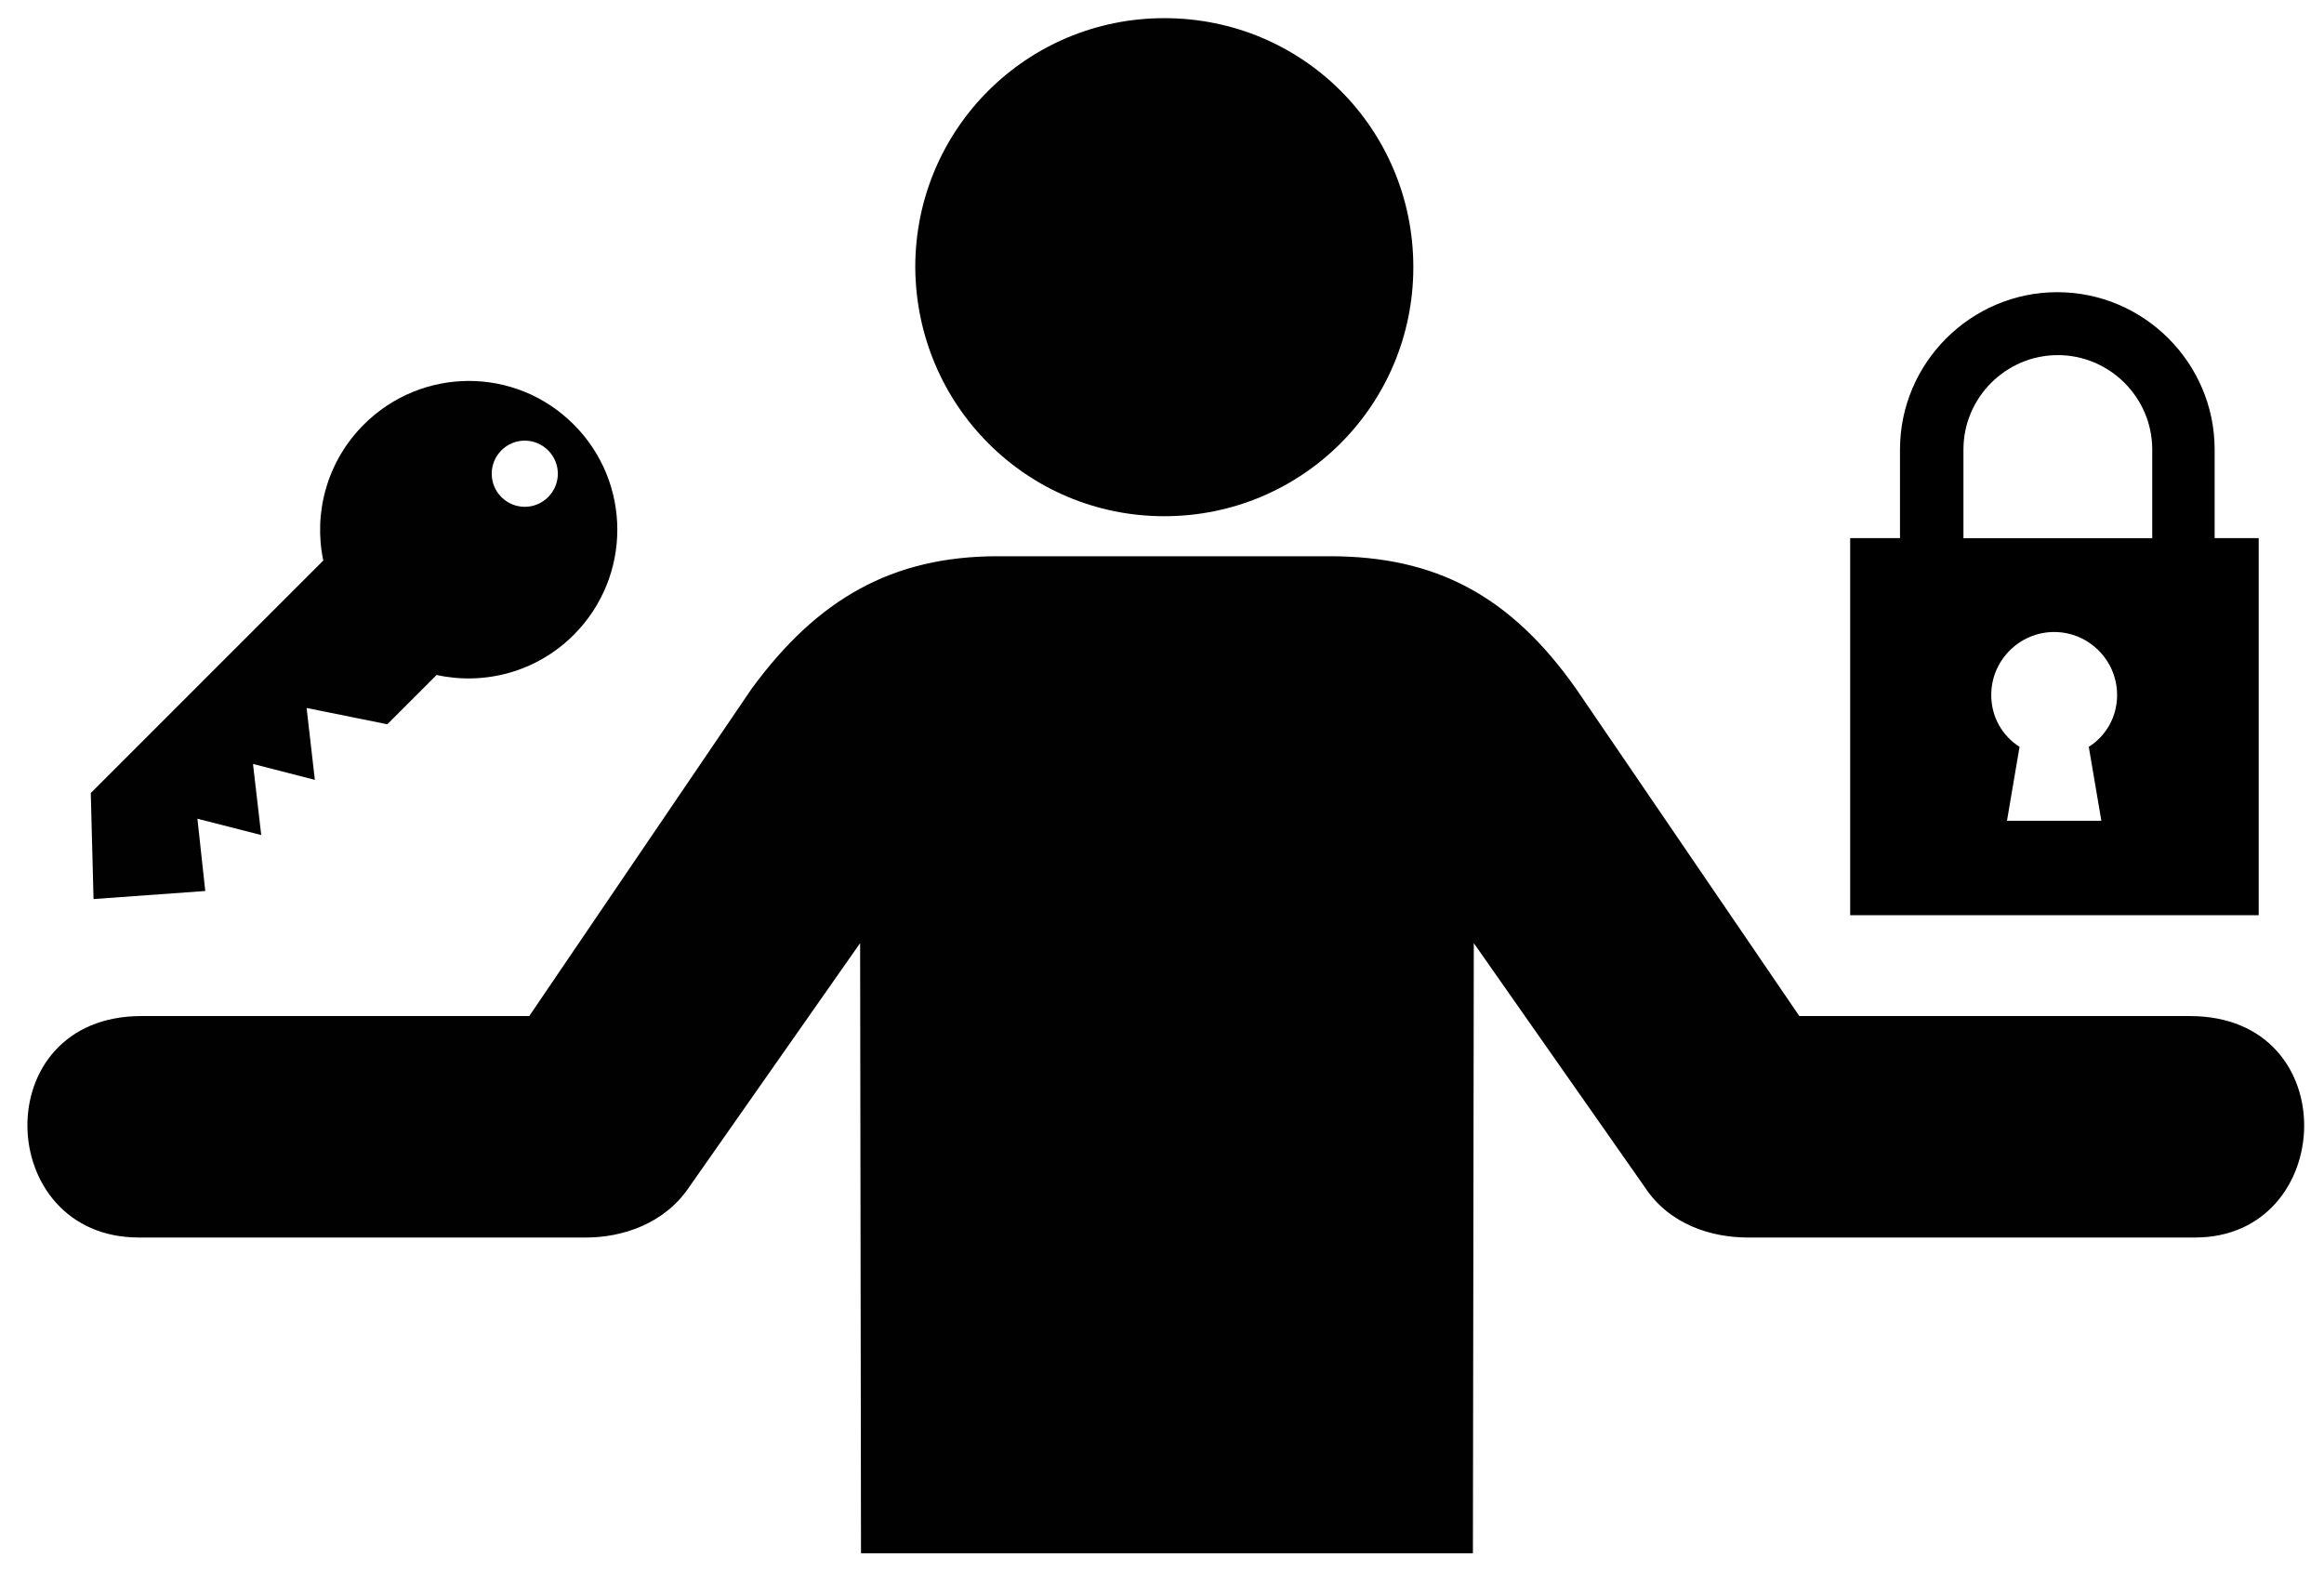
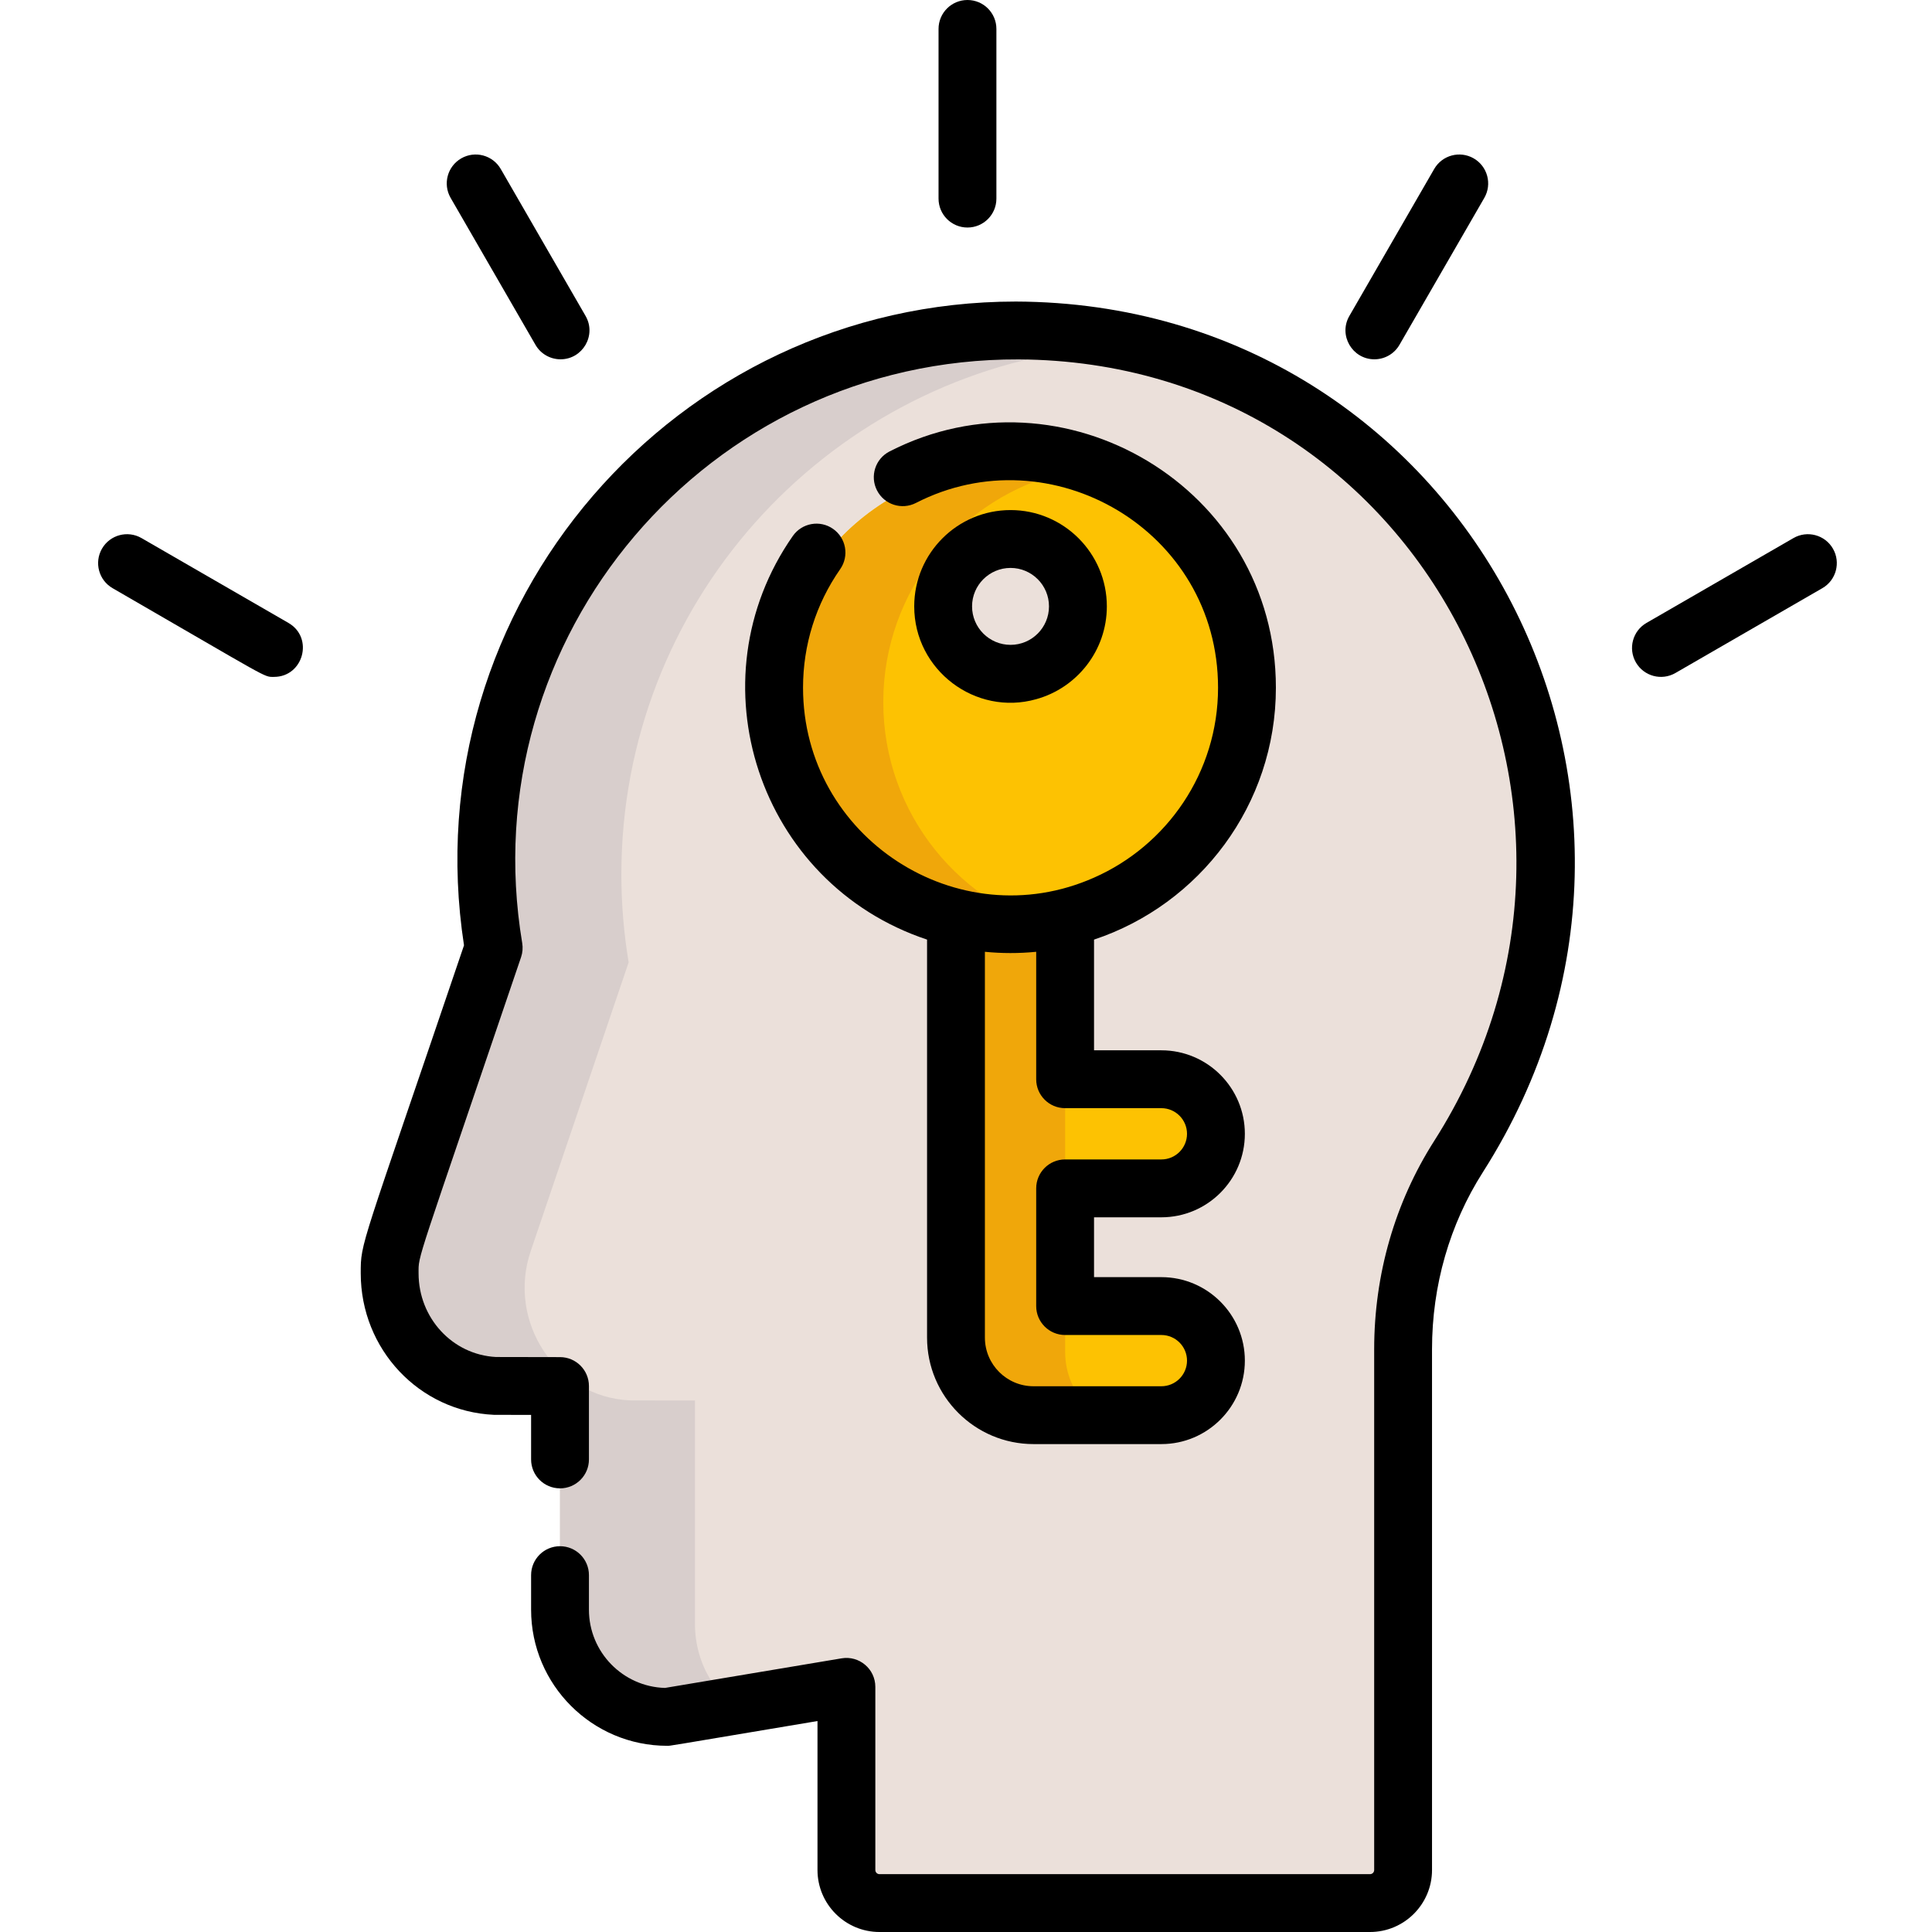
- <svg xmlns="http://www.w3.org/2000/svg" version="1.1" id="Layer_1" x="0px" y="0px" width="256px" height="173px" viewBox="0 0 256 173" enable-background="new 0 0 256 173" xml:space="preserve">
-   <path fill="#010101" d="M128.253,56.864c15.186,0,27.432-12.247,27.432-27.432S143.536,2,128.253,2  c-15.186,0-27.432,12.247-27.432,27.432C100.918,44.716,113.165,56.864,128.253,56.864z M64.571,136.32h-49.28  c-15.969,0-16.851-24.395,0.294-24.395H58.3l24.493-36.054c7.25-9.895,15.48-14.598,27.138-14.598h36.544  c11.659,0,19.888,4.311,27.138,14.598l24.591,36.054h43.01c17.243,0,16.165,24.395,0.588,24.395h-49.28  c-3.919,0-8.622-1.372-11.365-5.584l-18.811-26.844l-0.098,67.209H94.844l-0.098-67.209l-18.811,26.844  C73.192,134.85,68.49,136.32,64.571,136.32z" />
-   <path fill="#010101" d="M22.611,98.149l-0.865-7.96l7.03,1.795l-0.908-7.83l6.814,1.752l-0.908-7.917l8.89,1.795l5.429-5.429  c5.256,1.146,10.988-0.303,15.098-4.413c6.403-6.403,6.424-16.764,0-23.188s-16.742-6.359-23.123,0.022  c-4.067,4.067-5.559,9.755-4.456,14.968L10,87.356l0.303,11.681L22.611,98.149z M55.23,54.758c-1.406-1.406-1.428-3.72,0-5.148  c1.428-1.428,3.72-1.428,5.148,0c1.428,1.428,1.428,3.72,0,5.148C58.929,56.208,56.636,56.164,55.23,54.758z" />
-   <path d="M248.806,59.279v41.534h-45V59.279h5.488v-9.763c0-9.531,7.798-17.33,17.33-17.33c9.531,0,17.33,7.798,17.33,17.33v9.763  L248.806,59.279z M230.09,82.27c1.906-1.213,3.119-3.293,3.119-5.719c0-3.813-3.119-6.932-6.932-6.932s-6.932,3.119-6.932,6.932  c0,2.426,1.213,4.506,3.119,5.719l-1.386,8.145h10.398L230.09,82.27z M237.079,49.517c0-5.719-4.679-10.398-10.398-10.398  c-5.719,0-10.398,4.679-10.398,10.398v9.763h16.926h3.87V49.517z" />
-   <g id="shopping_cart">
- </g>
-   <g id="cross">
- </g>
-   <g id="leaf">
- </g>
+ <svg xmlns="http://www.w3.org/2000/svg" height="512pt" viewBox="-26 0 512 512.001" width="512pt">
+   <path d="m377.043 273.953c-3.793 12.988-9.391 25.211-16.516 36.379-4.855 7.617-8.523 15.863-10.984 24.469-2.465 8.594-3.711 17.555-3.711 26.59v138.02c0 4.832-3.914 8.758-8.758 8.758h-130.008c-4.832 0-8.758-3.926-8.758-8.758v-48.543l-25.672 4.301-21.816 3.66c-15.688 0-28.414-12.727-28.414-28.414v-59.262l-17.168-.031c-19.672-.891-32.691-20.91-26.367-39.551l25.957-76.547c-1.266-7.582-1.93-15.359-1.93-23.301 0-77.762 63.262-140.746 141.125-140.305 5.793.031 11.508.406 17.117 1.121 68.062 8.586 120.664 65.43 122.34 135.793.379 15.922-1.91 31.27-6.438 45.621zm0 0" fill="#ebe0da" />
+   <path d="m281.773 318.766c7.992 0 14.461-6.469 14.461-14.461 0-7.98-6.469-14.461-14.461-14.461h-25.508v-42.801h.012c27.613-6.539 48.184-31.332 48.184-60.961 0-29.625-20.562-54.449-48.184-60.98-4.652-1.094-9.496-1.676-14.473-1.676-34.605 0-62.656 28.051-62.656 62.656 0 29.629 20.562 54.43 48.195 60.961v111.273c0 11.332 9.219 20.551 20.551 20.551h33.879c7.992 0 14.461-6.469 14.461-14.449 0-7.992-6.469-14.461-14.461-14.461h-25.508v-31.191zm-22.113-154.238c0 9.875-7.992 17.867-17.855 17.867-9.871 0-17.863-7.992-17.863-17.867 0-9.859 7.992-17.852 17.863-17.852 9.863 0 17.855 7.992 17.855 17.852zm0 0" fill="#fdc202" />
+   <path d="m138.668 231.719c0 7.949.664 15.719 1.93 23.312l-25.957 76.535c-6.324 18.641 6.695 38.672 26.367 39.559l17.168.02v59.266c0 10.629 5.824 19.879 14.461 24.754l-21.816 3.656c-15.688 0-28.414-12.711-28.414-28.41v-59.266l-17.168-.02c-19.672-.887-32.691-20.918-26.367-39.559l25.957-76.535c-1.266-7.594-1.93-15.363-1.93-23.312 0-77.762 63.262-140.738 141.125-140.309 5.793.031 11.508.41 17.117 1.137-69.066 8.746-122.473 67.727-122.473 139.172zm0 0" fill="#d8cecc" />
+   <path d="m256.277 358.309v-8.359h-.012v-31.188h.012v-28.922h-.012v-42.801c-27.613-6.543-48.188-31.324-48.188-60.961 0-29.629 20.562-54.441 48.199-60.98-4.652-1.094-9.496-1.668-14.473-1.668-34.605 0-62.656 28.043-62.656 62.648 0 29.637 20.562 54.43 48.195 60.961v111.27c0 11.336 9.219 20.555 20.551 20.555h28.945c-11.336 0-20.562-9.219-20.562-20.555zm0 0" fill="#f0a70a" />
+   <path d="m243.207 79.914c-90.199 0-160.074 80.559-146.242 170.613-27.551 81.223-27.367 78.508-27.367 86.914 0 20.129 15.5 36.602 35.285 37.504.285.012 9.578.023 9.863.023v11.797c0 4.234 3.43 7.664 7.664 7.664s7.664-3.43 7.664-7.664v-19.449c0-4.227-3.422-7.656-7.648-7.664l-17-.031c-11.508-.605-20.5-10.32-20.5-22.18 0-5.137-.973-.828 27.164-83.789.406-1.195.512-2.477.301-3.727-13.555-81.094 49.082-155 131.586-154.68 106.645.605 166.871 118.074 110.09 207.129-10.398 16.309-15.895 35.387-15.895 55.18v138.016c0 .609-.492 1.102-1.098 1.102h-130.004c-.605 0-1.098-.492-1.098-1.102v-48.535c0-4.742-4.266-8.34-8.93-7.559l-46.816 7.844c-11.164-.316-20.152-9.496-20.152-20.734v-9.16c0-4.234-3.43-7.664-7.664-7.664s-7.664 3.43-7.664 7.664v9.16c0 19.891 16.18 36.07 36.07 36.07 1.02 0-1.438.348 39.828-6.562v39.477c0 9.059 7.367 16.43 16.426 16.43h130c9.062 0 16.43-7.371 16.43-16.43v-138.016c0-16.867 4.664-33.098 13.492-46.938 63.984-100.359-5.305-230.293-123.785-230.703zm0 0" />
+   <path d="m194.762 140.152c-3.461-2.422-8.246-1.574-10.668 1.902-26.766 38.324-9.125 92.082 35.586 106.949v105.477c0 15.566 12.66 28.219 28.215 28.219h33.879c12.203 0 22.125-9.922 22.125-22.117 0-12.199-9.922-22.125-22.125-22.125h-17.844v-15.859h17.844c12.203 0 22.125-9.926 22.125-22.125 0-12.195-9.922-22.129-22.125-22.129h-17.844v-29.34c27.973-9.301 48.195-35.707 48.195-66.754 0-53.145-56.488-86.156-102.391-62.609-3.77 1.934-5.254 6.562-3.32 10.324 1.93 3.77 6.551 5.254 10.32 3.32 35.672-18.324 80.062 7.152 80.062 48.965 0 22.453-13.531 41.809-32.867 50.332-36.102 16.008-77.117-10.676-77.117-50.332 0-11.324 3.402-22.188 9.852-31.426 2.422-3.477 1.574-8.25-1.902-10.672zm40.246 112.082c4.391.441 9.027.457 13.594 0v33.777c0 4.238 3.422 7.664 7.664 7.664h25.508c3.75 0 6.797 3.055 6.797 6.797 0 3.75-3.047 6.793-6.797 6.793h-25.508c-4.242 0-7.664 3.434-7.664 7.668v31.188c0 4.23 3.422 7.668 7.664 7.668h25.508c3.75 0 6.797 3.043 6.797 6.793 0 3.742-3.047 6.789-6.797 6.789h-33.879c-7.102 0-12.887-5.777-12.887-12.891zm0 0" />
+   <path d="m248.602 185.293c10.781-2.973 18.723-12.867 18.723-24.598 0-14.074-11.445-25.52-25.52-25.52-14.082 0-25.527 11.445-25.527 25.52 0 16.93 16.281 29.137 32.324 24.598zm-16.996-24.598c0-5.621 4.578-10.188 10.199-10.188 5.621 0 10.188 4.566 10.188 10.188 0 5.633-4.566 10.199-10.188 10.199-5.621 0-10.199-4.566-10.199-10.199zm0 0" />
+   <path d="m230.391 60.297c4.234 0 7.664-3.43 7.664-7.664v-44.969c0-4.234-3.43-7.664-7.664-7.664s-7.668 3.43-7.668 7.664v44.969c0 4.234 3.434 7.664 7.668 7.664zm0 0" />
+   <path d="m115.906 91.387c1.418 2.457 3.996 3.832 6.645 3.832 5.844 0 9.594-6.367 6.629-11.496l-22.48-38.945c-2.117-3.664-6.809-4.918-10.473-2.805-3.664 2.117-4.922 6.805-2.805 10.473zm0 0" />
+   <path d="m50.441 165.082-38.941-22.484c-3.668-2.117-8.355-.863-10.473 2.805-2.113 3.664-.859 8.355 2.805 10.469 42.16 24.34 39.953 23.512 42.77 23.512 7.809 0 10.617-10.391 3.84-14.301zm0 0" />
+   <path d="m338.227 95.219c2.648 0 5.227-1.375 6.645-3.832l22.484-38.941c2.117-3.668.859-8.355-2.805-10.473-3.668-2.113-8.355-.859-10.473 2.805l-22.48 38.945c-2.965 5.129.785 11.496 6.629 11.496zm0 0" />
+   <path d="m459.75 145.402c-2.117-3.668-6.805-4.918-10.469-2.805l-38.945 22.484c-3.664 2.113-4.922 6.805-2.805 10.469 2.117 3.668 6.809 4.922 10.473 2.805l38.941-22.484c3.664-2.113 4.922-6.805 2.805-10.469zm0 0" />
</svg>
